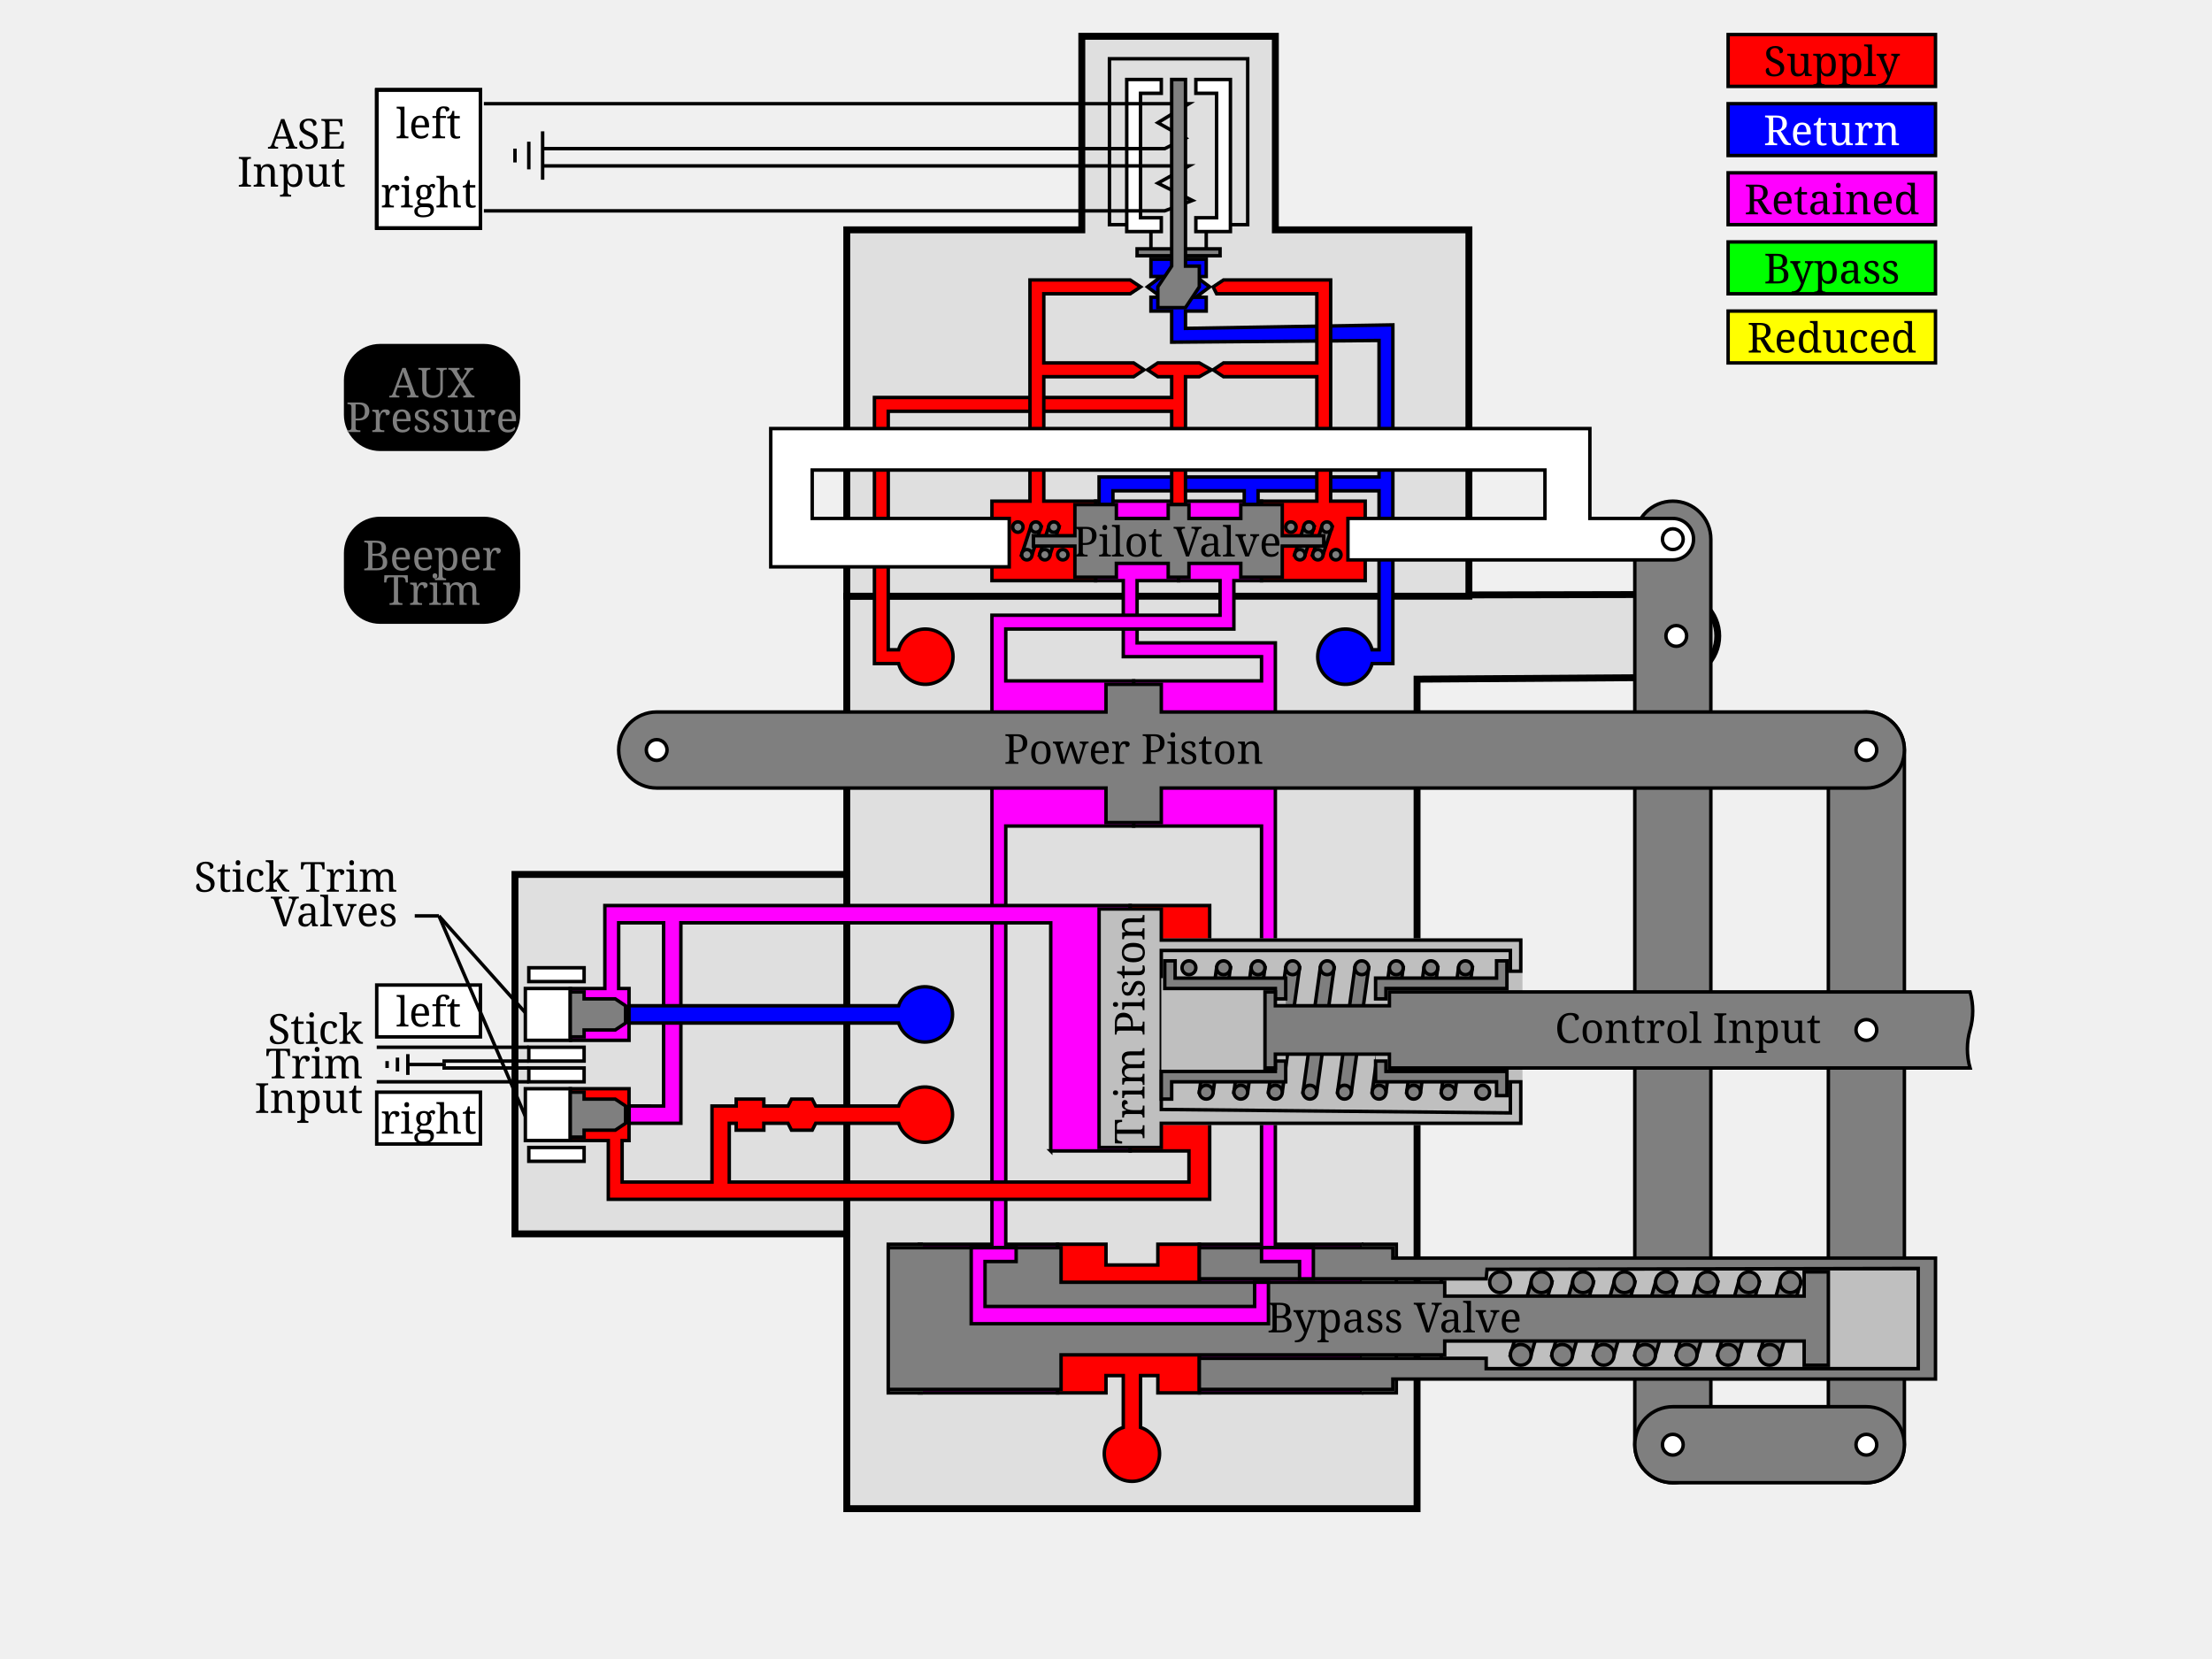
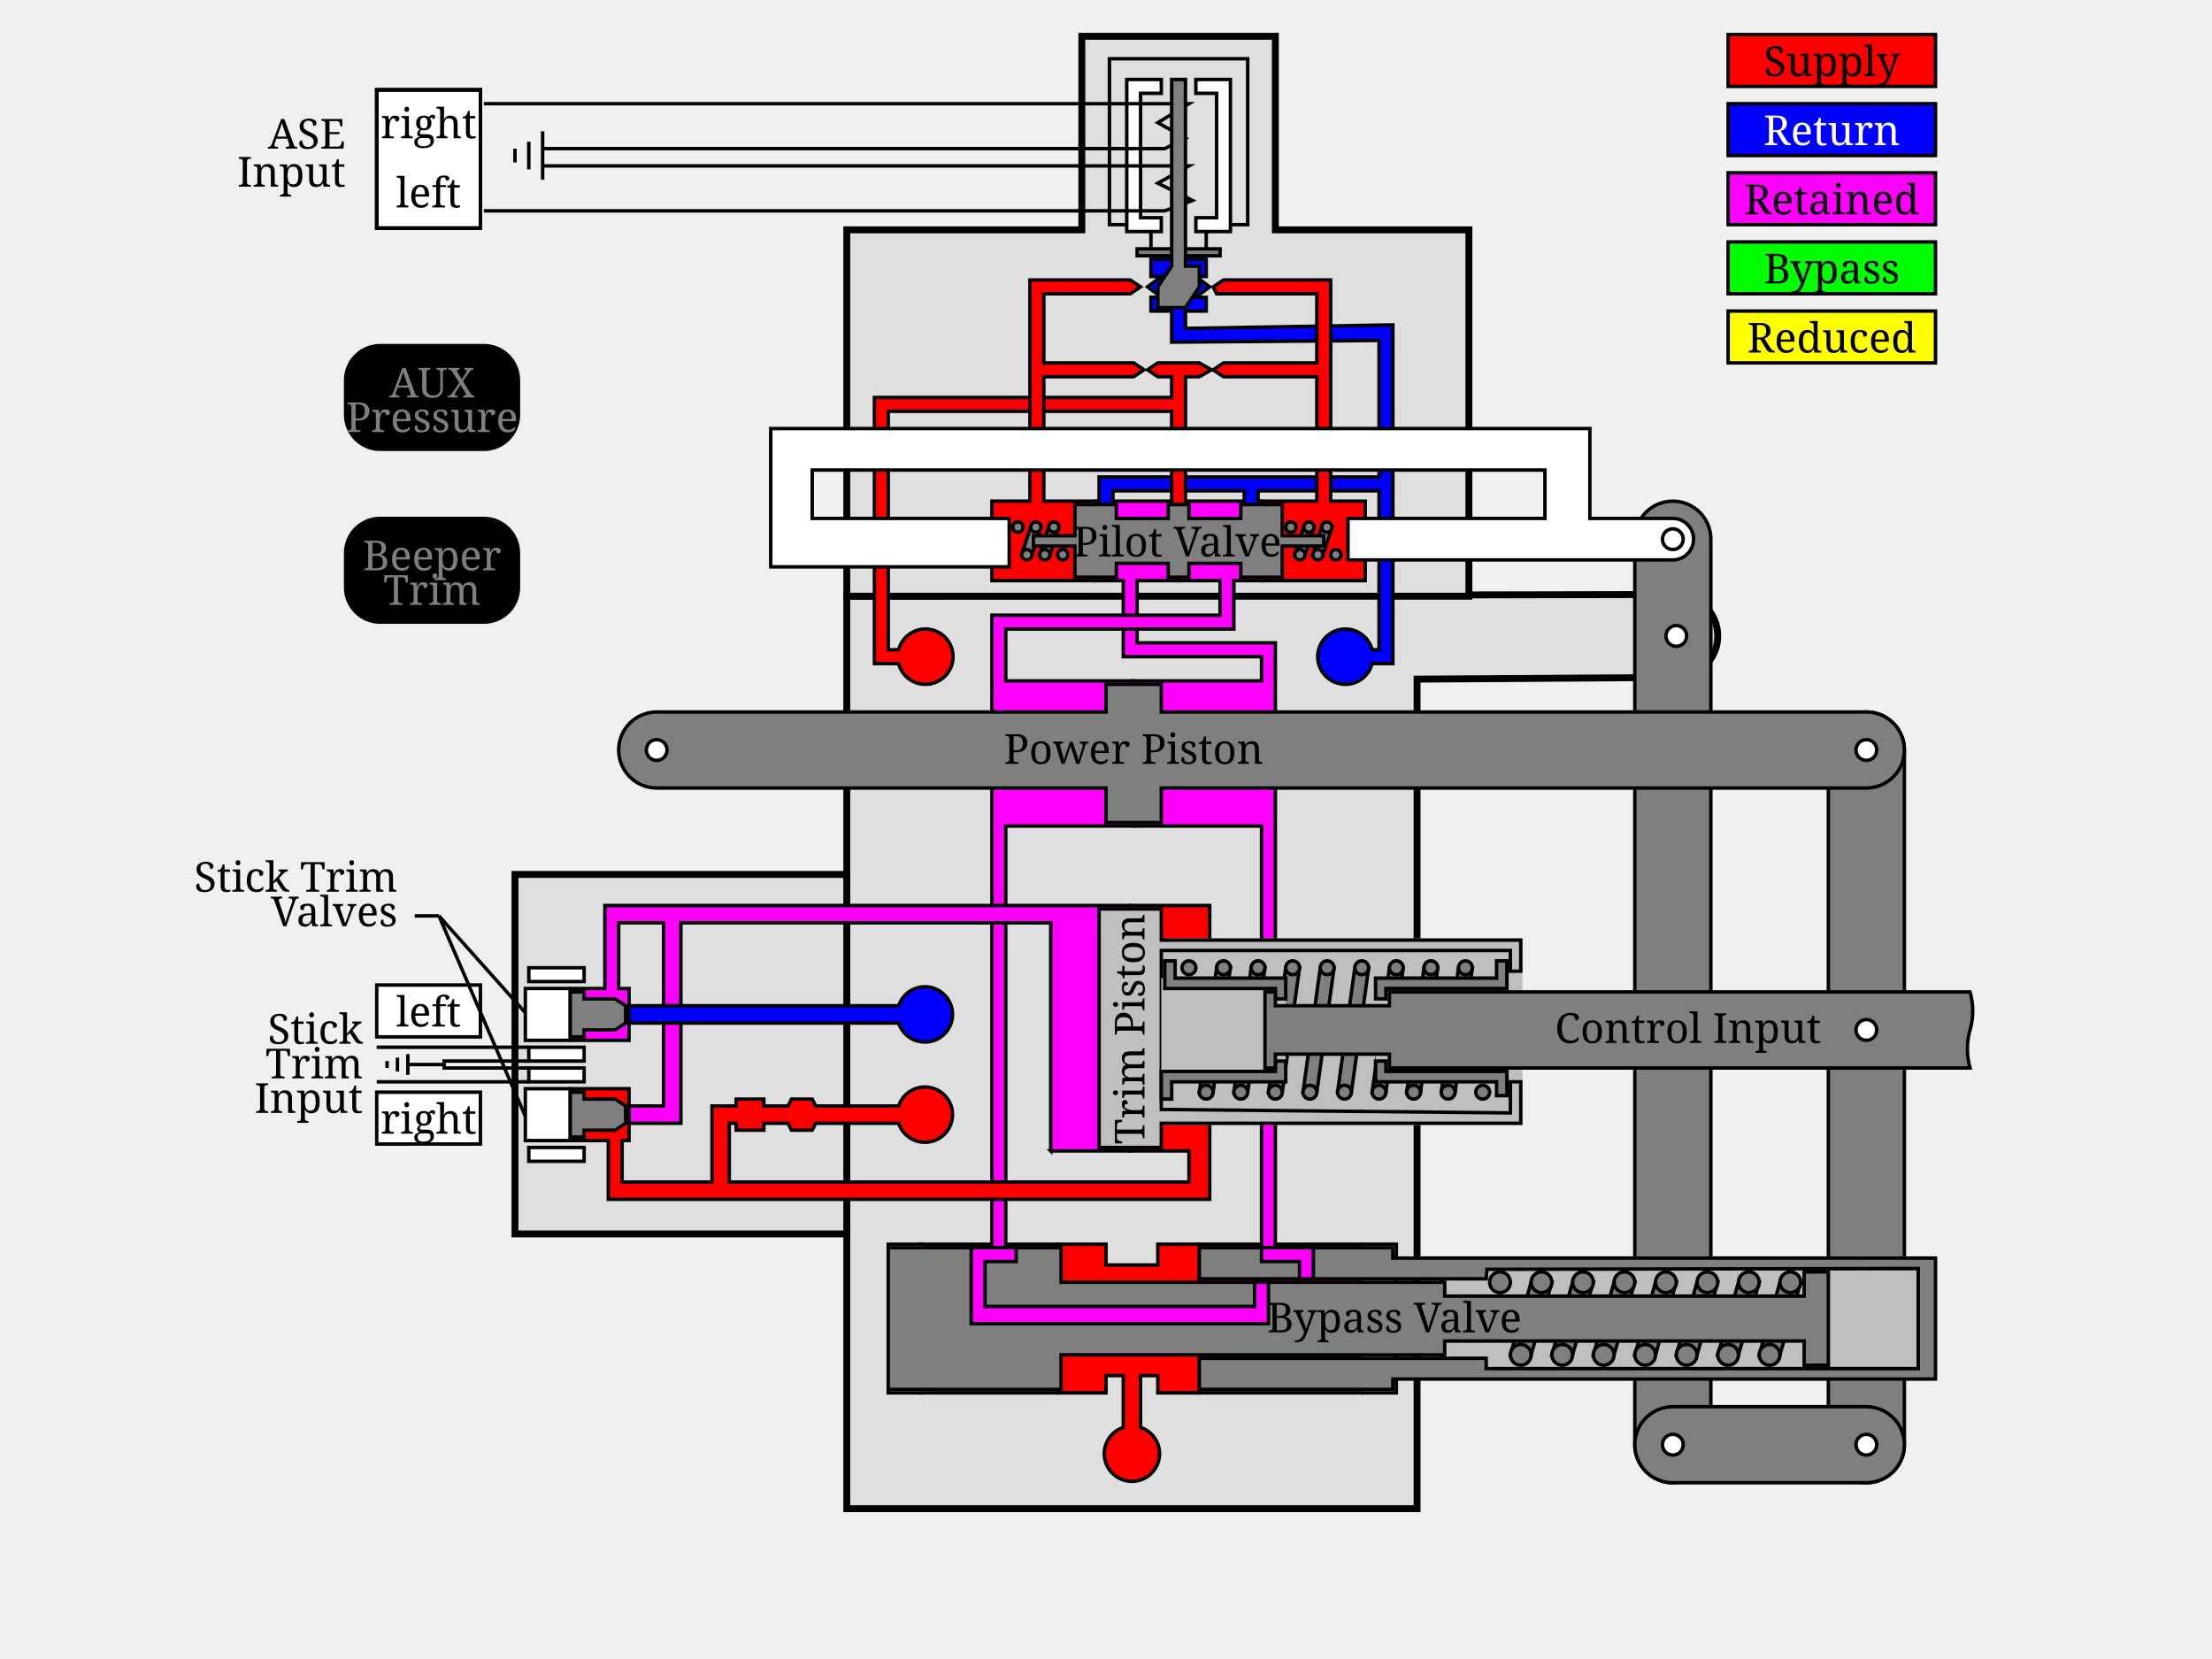
<svg xmlns="http://www.w3.org/2000/svg" width="640" height="480">
  <g id="group_aux_pressure" transform="translate(100,100)">
    <rect id="rect_aux_pressure" width="50" height="30" rx="10" ry="10" stroke="#000000" />
    <text fill="#7f7f7f" font-family="Serif" font-size="12" id="text_aux__pressure" stroke="#000000" stroke-width="0" text-anchor="middle" x="25" y="15">AUX</text>
    <text fill="#7f7f7f" font-family="Serif" font-size="12" id="text_pressure__aux" stroke="#000000" stroke-width="0" text-anchor="middle" x="25" y="25">Pressure</text>
  </g>
  <g id="group_trim" transform="translate(100,150)">
    <rect id="rect_trim" width="50" height="30" rx="10" ry="10" stroke="#000000" />
    <text fill="#7f7f7f" font-family="Serif" font-size="12" id="text_beeper__trim" stroke="#000000" stroke-width="0" text-anchor="middle" x="25" y="15">Beeper</text>
    <text fill="#7f7f7f" font-family="Serif" font-size="12" id="text_trim__beeper" stroke="#000000" stroke-width="0" text-anchor="middle" x="25" y="25">Trim</text>
  </g>
  <g id="group_ase">
    <rect id="rect_ase" x="109" y="26" width="30" height="40" fill="#ffffff" stroke="#000000" />
    <rect id="rect_ase_value" x="110" y="46" width="28" height="0" fill="#ff0000" stroke="#ff0000" />
    <rect id="rect_ase" x="109" y="26" width="30" height="40" fill="#ffffff" fill-opacity="0" stroke="#000000" />
-     <text id="text_ase_left" x="124" y="40" fill="#000000" font-family="Serif" font-size="12" stroke="#000000" stroke-width="0" text-anchor="middle">left</text>
-     <text id="text_ase_right" x="124" y="60" fill="#000000" font-family="Serif" font-size="12" stroke="#000000" stroke-width="0" text-anchor="middle">right</text>
+     <text id="text_ase_right" x="124" y="40" fill="#000000" font-family="Serif" font-size="12" stroke="#000000" stroke-width="0" text-anchor="middle">right</text>
+     <text id="text_ase_left" x="124" y="60" fill="#000000" font-family="Serif" font-size="12" stroke="#000000" stroke-width="0" text-anchor="middle">left</text>
    <rect id="rect_ase" x="109" y="26" width="30" height="40" fill="#ffffff" fill-opacity="0" stroke="#000000" />
  </g>
  <g id="group_trim_left">
    <rect id="rect_trim_left" x="109" y="285" width="30" height="15" fill="#ffffff" stroke="#000000" />
    <text id="text_trim_left" x="124" y="297" fill="#000000" font-family="Serif" font-size="12" stroke="#000000" stroke-width="0" text-anchor="middle">left</text>
  </g>
  <g id="group_trim_right">
    <rect id="rect_trim_right" x="109" y="316" width="30" height="15" fill="#ffffff" stroke="#000000" />
    <text id="text_trim_right" x="124" y="328" fill="#000000" font-family="Serif" font-size="12" stroke="#000000" stroke-width="0" text-anchor="middle">right</text>
  </g>
  <g id="group_legend" transform="translate(500, 10)">
    <rect id="rect_legend_supply" x="0" y="0" height="15" width="60" stroke="#000000" fill="#ff0000" />
    <text id="text_legend_supply" x="30" y="12" font-family="Serif" font-size="12" fill="#000000" stroke="#000000" stroke-width="0" text-anchor="middle">Supply</text>
    <rect id="rect_legend_return" x="0" y="20" height="15" width="60" stroke="#000000" fill="#0000ff" />
    <text id="text_legend_return" x="30" y="32" font-family="Serif" font-size="12" fill="#ffffff" stroke="#ffffff" stroke-width="0" text-anchor="middle">Return</text>
    <rect id="rect_legend_retained" x="0" y="40" height="15" width="60" stroke="#000000" fill="#ff00ff" />
    <text id="text_legend_retained" x="30" y="52" font-family="Serif" font-size="12" fill="#000000" stroke="#000000" stroke-width="0" text-anchor="middle">Retained</text>
    <rect id="rect_legend_bypass" x="0" y="60" height="15" width="60" stroke="#000000" fill="#00ff00" />
    <text id="text_legend_bypass" x="30" y="72" font-family="Serif" font-size="12" fill="#000000" stroke="#000000" stroke-width="0" text-anchor="middle">Bypass</text>
    <rect id="rect_legend_reduced" x="0" y="80" height="15" width="60" stroke="#000000" fill="#ffff00" />
    <text id="text_legend_reduced" x="30" y="92" font-family="Serif" font-size="12" fill="#000000" stroke="#000000" stroke-width="0" text-anchor="middle">Reduced</text>
  </g>
  <g id="group_block">
    <path id="path_block_main" d="m245,172.5l240,-0.5a12,12 0 0 1 0,24l-75,0.5l0,240l-165,0l0,-264z" fill="#dfdfdf" stroke="#000000" stroke-width="2" transform="matrix(1 0 0 1 0 0) matrix(1 0 0 1 0 0)" />
    <path id="path_block_upper" d="m245,170.5l0,-104l68,0l0,-56l56,0l0,56l56,0l0,106l-180,0l0,-2z" fill="#dfdfdf" stroke="#000000" stroke-width="2" />
    <rect id="path_block_left" fill="#dfdfdf" height="104" stroke="#000000" stroke-width="2" width="96" x="149" y="253" />
  </g>
  <g id="group_hydraulics">
    <path d="m329,186l40,0l0,174l25,0l0,43l-47,0l0,-43l18,0l0,-121l-37,0l0,-42l37,0l0,-7l-40,0l0,-22l-8,0l0,-23l24,0l0,23l-12,0l0,18z" fill="#ff00ff" id="path_power_right" stroke="#000000" />
    <path d="m394,360l10,0l0,43l-10,0" fill="#ffffff" id="path_bypass_valve_right" stroke="#000000" />
    <path d="m353,168l-12,0l0,-23l24,0l0,23l-8,0l0,14l-66,0l0,15l37,0l0,42l-37,0l0,121l15,0l0,43l-40,0l0,-43l21,0l0,-182l66,0l0,-10z" fill="#ff00ff" id="path_power_left" stroke="#000000" />
    <path d="m267,360l-10,0l0,43l10,0" fill="#ffffff" id="path_bypass_valve_left" stroke="#000000" />
    <path d="m304,333l23,0l0,-71l-152,0l0,24l-10,0l0.1,15l16.9,0l0,-15l-3,0l0,-19l13,0l0,53l-10,-0.01l0,5.01l15,0l0,-58l107.01,0.01l0,66l0,0l0,0l-0.01,-0.01z" fill="#ff00ff" id="path_trim_retained" stroke="#000000" />
    <path d="m327,262l23,0l0,85l-174,0l0,-17l-11,0l0,-15l17,0l0,15l-2,0l0,12l26,0l0,-22l7,0l0,-2l8,0l0,2l7,0l1,-2l6,0l1,2l24,0a8,8 0 1 1 0,5l-24,0l-1,2l-6,0l-1,-2l-7,0l0,2l-8,0l0,-2l-2,0l0,17l133,0l0,-9l-17,0l0,-71z" fill="#FF0000" id="path_trim_supply" stroke="#000000" />
    <path d="m182,291l78,0a8,8 0 1 1 0,5l-78,0l0,-5z" fill="#0000ff" id="path_trim_return" stroke="#000000" />
    <path d="m397,188l2,0l0,-46l-35,0l0,4l-4,0l0,-4l-38,0l0,4l-4,0l0,-8l81,0l0,-39.49l-60,0.49l0,-8.99l-6,-0.01l0,-4l3,0l-4,-3l4,-3l-3,0l0,-4.99l16,0l0,5l-3,0l4,2.99l-4,3.01l3,0l0,3.99l-6,0l0,5.01l60,-1.01l0,98l-6,0a8,8 0 1 1 0,-4z" fill="#0000ff" id="path_pilot_return" stroke="#000000" />
    <path d="m260,188l-3,0l0,-69l82,0l0,27l4,0l0,-37l4,0l3.5,-2l-3.5,-2l-12,0l-3,2l3,2l4,0l0,6l-86,0l0,77l7,0a8,8 0 1 0 0,-4z" fill="#FF0000" id="path_pilot_supply" stroke="#000000" />
    <path d="m325,413l0,-15l-5,0l0,5l-14,0l0,-43l14,0l0,6l15,0l0,-6l12,0l0,43l-12,0l0,-5l-5,0l0,15a8,8 0 1 1 -5,0z" fill="#ff0000" id="path_bypass_valve_supply" stroke="#000000" />
    <path d="m317,145l-15,0l0,-36l26,0l3,-2l-3,-2l-26,0l0,-20l25,0l3,-2l-3,-2l-29,0l0,64l-11,0l0,23l30,0l0,-23z" fill="#ff0000" id="path_pilot_left" stroke="#000000" />
    <path d="m385,145l10,0l0,23l-30,0l0,-23l16,0l0,-36l-27,0l-3,-2l3,-2l27,0l0,-20l-29,0l-1,-2l3,-2l31,0l0,64z" fill="#ff0000" id="path_pilot_right" stroke="#000000" />
  </g>
  <g id="group_ase_valve">
    <rect id="rect_ase_valve_cap" x="329" y="72" width="24" height="2" stroke="#000000" fill="#7f7f7f" />
    <path id="path_ase_valve_case" d="m349,72l0,-7l12,0l0,-48l-40,0l0,48l12,0l0,7" stroke="#000000" fill-opacity="0" />
    <path id="path_ase_valve_left" d="m336,23l-10,0l0,44l10,0l0,-4l-6,0l0,-36l6,0l0,-4z" stroke="#000000" fill="#ffffff" />
    <path id="path_ase_valve_right" d="m346,23l10,0l0,44l-10,0l0,-4l6,0l0,-36l-6,0l0,-4z" stroke="#000000" fill="#ffffff" />
  </g>
  <g id="group_ase_input">
    <path d="m140,61l197,0l8,-3l-10,-5l9,-5l-187,0" fill="none" fill-opacity="0" id="path_ase_input_lower" stroke="#000000" />
    <path d="m140,30l204,0l-9,5.5l8,4.5l-6,3l-180,0" fill="none" fill-opacity="0" id="path_ase_input_upper" stroke="#000000" />
  </g>
  <g id="group_ase_ground">
    <line fill="none" fill-opacity="0" id="group_ase_ground_1" stroke="#000000" x1="157" x2="157" y1="38" y2="52" />
    <line fill="none" fill-opacity="0" id="group_ase_ground_2" stroke="#000000" x1="153" x2="153" y1="41" y2="49" />
    <line fill="none" fill-opacity="0" id="group_ase_ground_3" stroke="#000000" x1="149" x2="149" y1="43" y2="47" />
  </g>
  <g id="group_ase_input_label">
    <text fill="#000000" font-family="Serif" font-size="12" id="text_ASE" stroke="#000000" stroke-width="0" text-anchor="end" x="100" y="43">ASE</text>
    <text fill="#000000" font-family="Serif" font-size="12" id="text_Input" stroke="#000000" stroke-width="0" text-anchor="end" x="100" y="54">Input</text>
  </g>
  <g id="group_strick_trim_input_label">
    <text fill="#000000" font-family="Serif" font-size="12" id="text_Stick" stroke="#000000" stroke-width="0" text-anchor="end" x="105" y="302">Stick</text>
    <text fill="#000000" font-family="Serif" font-size="12" id="text_Trim" stroke="#000000" stroke-width="0" text-anchor="end" x="105" y="312">Trim</text>
    <text fill="#000000" font-family="Serif" font-size="12" id="text_ST_Input" stroke="#000000" stroke-width="0" text-anchor="end" x="105" y="322">Input</text>
  </g>
  <g id="group_stick_trim_valves_label">
    <line fill="none" id="line_stick_trim_valves_1" stroke="#000000" x1="120" x2="127" y1="265" y2="265" />
    <line fill="none" id="line_stick_trim_valves_2" stroke="#000000" x1="152" x2="127" y1="293" y2="265" />
    <line fill="none" id="line_stick_trim_valves_3" stroke="#000000" x1="152" x2="127" y1="323" y2="265" />
    <text fill="#000000" font-family="Serif" font-size="12" id="text_Stick_Trim" stroke="#000000" stroke-width="0" text-anchor="end" x="115" y="258">Stick Trim</text>
    <text fill="#000000" font-family="Serif" font-size="12" id="text_Valves" stroke="#000000" stroke-width="0" text-anchor="end" x="115" y="268">Valves</text>
  </g>
  <g id="group_trim_ground">
    <line fill="none" id="line_trim_ground_1" stroke="#000000" x1="112" x2="112" y1="307" y2="309" />
    <line fill="none" id="line_trim_ground_2" stroke="#000000" x1="115" x2="115" y1="306" y2="310" />
    <line fill="none" id="line_trim_ground_3" stroke="#000000" x1="118" x2="118" y1="305" y2="311" />
    <line fill="none" id="line_trim_ground_4" stroke="#000000" x1="118" x2="129" y1="308" y2="308" />
  </g>
  <g id="group_stick_trim_valve_left">
    <rect fill="#ffffff" height="15" id="rect_strick_trim_valve_left" stroke="#000000" width="13" x="152" y="286" />
    <rect fill="#ffffff" height="4" id="rect_strick_trim_valve_left_top" stroke="#000000" width="16" x="153" y="280" />
    <rect fill="#ffffff" height="4" id="rect_strick_trim_valve_left_btm" stroke="#000000" width="16" x="153" y="303" />
    <line fill="none" id="line_stick_trim_valve_left_input" stroke="#000000" x1="109" x2="153" y1="303" y2="303" />
    <line fill="none" id="line_stick_trim_valve_left_return" stroke="#000000" x1="128" x2="153" y1="307" y2="307" />
  </g>
  <g id="group_stick_trim_valve_right">
    <rect fill="#ffffff" height="15" id="rect_strick_trim_valve_right" stroke="#000000" width="13" x="152" y="315" />
    <rect fill="#ffffff" height="4" id="rect_strick_trim_valve_right_top" stroke="#000000" width="16" x="153" y="332" />
    <rect fill="#ffffff" height="4" id="rect_strick_trim_valve_right_btm" stroke="#000000" width="16" x="153" y="309" />
    <line fill="none" id="line_stick_trim_valve_right_input" stroke="#000000" x1="109" x2="153" y1="313" y2="313" />
    <line fill="none" id="line_stick_trim_valve_right_return" stroke="#000000" x1="128" x2="153" y1="309" y2="309" />
  </g>
  <g id="group_control_link_right_translate" transform="translate(540 298)">
    <g id="group_control_link_right">
      <path d="m-11,-81a11,11 0 0 1 22,0l0,201a11,11 0 0 1 -22,0l0,-201z" fill="#7f7f7f" id="path_control_link_right" stroke="#000000" />
    </g>
  </g>
  <g id="group_control_link_left_translate" transform="translate(485 184)">
    <g id="group_control_link_left">
      <path d="m-12,-28a11,11 0 0 1 22,0l0,262a11,11 0 0 1 -22,0l0,-262z" fill="#7f7f7f" id="path_control_link_left" stroke="#000000" />
      <circle cx="0" cy="0" fill="#ffffff" id="circle_block" r="3" stroke="#000000" />
    </g>
  </g>
  <g id="group_control_link">
    <path d="m484,407l56,0a11,11 0 0 1 0,22l-56,0a11,11 0 0 1 0,-22z" fill="#7f7f7f" id="path_control_link" stroke="#000000" />
    <circle cx="484" cy="418" fill="#ffffff" id="circle_control_link_left" r="3" stroke="#000000" />
    <circle cx="540" cy="418" fill="#ffffff" id="circle_control_link_right" r="3" stroke="#000000" />
  </g>
  <g id="group_trim_valve_left">
    <path d="m165,287l4,0l0,2l9,0l3,2l0,5l-3,2l-9,0l0,2l-4,0l0,-13z" fill="#7f7f7f" id="path_trim_valve_left" stroke="#000000" />
  </g>
  <g id="group_trim_valve_right">
    <path d="m165,316l4,0l0,2l9,0l3,2l0,5l-3,2l-9,0l0,2l-4,0l0,-13z" fill="#7f7f7f" id="path_trim_valve_right" stroke="#000000" />
  </g>
  <g id="group_trim_piston">
    <rect fill="#bfbfbf" height="53" id="rect_trim_piston" stroke="#bfbfbf" width="104" x="336" y="272" />
    <path d="m318,263l18,0l0,9l104,0l0,9l-3,0l0,-6l-101,0l0,46l101,1l0,-9l3,0l0,12l-104,0l0,7l-18,0l0,-69z" fill="#bfbfbf" id="path_trim_piston" stroke="#000000" />
    <text fill="#000000" font-family="Serif" font-size="12" id="text_trim_piston" stroke="#000000" stroke-width="0" text-anchor="middle" transform="matrix(1 0 0 1 0 0) rotate(-90 327.004 297.625)" x="326.88" y="301.75">Trim Piston</text>
  </g>
  <g id="group_trim_spring_translate" transform="translate(344 280)">
    <g id="group_trim_spring">
      <path id="path_trim_spring_1" d="m3,36l5,-36l4,0l-5,36l-4,0z" fill="#7f7f7f" stroke="#000000" />
      <path id="path_trim_spring_2" d="m13,36l5,-36l4,0l-5,36l-4,0z" fill="#7f7f7f" stroke="#000000" />
      <path id="path_trim_spring_3" d="m23,36l5,-36l4,0l-5,36l-4,0z" fill="#7f7f7f" stroke="#000000" />
      <path id="path_trim_spring_4" d="m33,36l5,-36l4,0l-5,36l-4,0z" fill="#7f7f7f" stroke="#000000" />
      <path id="path_trim_spring_5" d="m43,36l5,-36l4,0l-5,36l-4,0z" fill="#7f7f7f" stroke="#000000" />
      <path id="path_trim_spring_6" d="m53,36l5,-36l4,0l-5,36l-4,0z" fill="#7f7f7f" stroke="#000000" />
      <path id="path_trim_spring_7" d="m63,36l5,-36l4,0l-5,36l-4,0z" fill="#7f7f7f" stroke="#000000" />
      <path id="path_trim_spring_8" d="m73,36l5,-36l4,0l-5,36l-4,0z" fill="#7f7f7f" stroke="#000000" />
      <circle cx="0" cy="0" fill="#7f7f7f" id="circle_trim_spring_1" r="2" stroke="#000000" />
      <circle cx="5" cy="36" fill="#7f7f7f" id="circle_trim_spring_2" r="2" stroke="#000000" />
      <circle cx="10" cy="0" fill="#7f7f7f" id="circle_trim_spring_3" r="2" stroke="#000000" />
      <circle cx="15" cy="36" fill="#7f7f7f" id="circle_trim_spring_4" r="2" stroke="#000000" />
      <circle cx="20" cy="0" fill="#7f7f7f" id="circle_trim_spring_5" r="2" stroke="#000000" />
      <circle cx="25" cy="36" fill="#7f7f7f" id="circle_trim_spring_6" r="2" stroke="#000000" />
      <circle cx="30" cy="0" fill="#7f7f7f" id="circle_trim_spring_7" r="2" stroke="#000000" />
      <circle cx="35" cy="36" fill="#7f7f7f" id="circle_trim_spring_8" r="2" stroke="#000000" />
      <circle cx="40" cy="0" fill="#7f7f7f" id="circle_trim_spring_9" r="2" stroke="#000000" />
      <circle cx="45" cy="36" fill="#7f7f7f" id="circle_trim_spring_10" r="2" stroke="#000000" />
      <circle cx="50" cy="0" fill="#7f7f7f" id="circle_trim_spring_11" r="2" stroke="#000000" />
      <circle cx="55" cy="36" fill="#7f7f7f" id="circle_trim_spring_12" r="2" stroke="#000000" />
      <circle cx="60" cy="0" fill="#7f7f7f" id="circle_trim_spring_13" r="2" stroke="#000000" />
      <circle cx="65" cy="36" fill="#7f7f7f" id="circle_trim_spring_14" r="2" stroke="#000000" />
      <circle cx="70" cy="0" fill="#7f7f7f" id="circle_trim_spring_15" r="2" stroke="#000000" />
      <circle cx="75" cy="36" fill="#7f7f7f" id="circle_trim_spring_16" r="2" stroke="#000000" />
      <circle cx="80" cy="0" fill="#7f7f7f" id="circle_trim_spring_17" r="2" stroke="#000000" />
      <circle cx="85" cy="36" fill="#7f7f7f" id="circle_trim_spring_18" r="2" stroke="#000000" />
    </g>
  </g>
  <g id="group_trim_end_left">
    <rect id="rect_trim_end_left" x="336" y="283" width="36" height="30" fill="#bfbfbf" />
    <path d="m372,283l-32,0l0,-5l-3,0l0,8l32,0l0,3l3,0l0,-6z" fill="#7f7f7f" id="path_trim_end_left_upper" stroke="#000000" />
    <path d="m372,313l-33,0l0,5l-3,0l0,-8l33,0l0,-3l3,0l0,6z" fill="#7f7f7f" id="path_trim_end_left_lower" stroke="#000000" />
  </g>
  <g id="group_trim_end_right">
    <rect id="rect_trim_end_right" x="398" y="283" width="36" height="30" fill="#bfbfbf" />
    <path d="m398,283l35,0l0,-5l3,0l0,8l-35,0l0,3l-3,0l0,-6z" fill="#7f7f7f" id="path_trim_end_right_upper" stroke="#000000" />
    <path d="m398,313l35,0l0,4l3,0l0,-7l-35,0l0,-3l-3,0l0,6z" fill="#7f7f7f" id="path_trim_end_right_lower" stroke="#000000" />
  </g>
  <g id="group_ase_valve_actuator">
    <path id="path_ase_valve_actuator" d="m339,23l4,0l0,54l4,0l0,6l-4,6l-8,0l0,-6l4,-6l0-54z" stroke="#000000" fill="#7f7f7f" />
  </g>
  <g id="group_pilot_valve_spring_left_translate" transform="translate(293,151)">
    <g id="group_pilot_valve_spring_left">
      <path id="pilot_pilot_valve_spring_left_1" d="m5.2,1.5l3,0l-2.6,8l-3,0l2.6,-8z" fill="#7f7f7f" stroke="#000000" />
      <path id="pilot_pilot_valve_spring_left_2" d="m10.4,1.5l3,0l-2.6,8l-3,0l2.6,-8z" fill="#7f7f7f" stroke="#000000" />
      <circle id="circle_pilot_valve_spring_left_1" cx="1.5" cy="1.5" r="1.5" fill="#7f7f7f" stroke="#000000" />
      <circle id="circle_pilot_valve_spring_left_2" cx="4.1" cy="9.5" r="1.5" fill="#7f7f7f" stroke="#000000" />
      <circle id="circle_pilot_valve_spring_left_3" cx="6.7" cy="1.5" r="1.5" fill="#7f7f7f" stroke="#000000" />
      <circle id="circle_pilot_valve_spring_left_4" cx="9.3" cy="9.5" r="1.5" fill="#7f7f7f" stroke="#000000" />
      <circle id="circle_pilot_valve_spring_left_5" cx="11.9" cy="1.5" r="1.5" fill="#7f7f7f" stroke="#000000" />
      <circle id="circle_pilot_valve_spring_left_6" cx="14.5" cy="9.5" r="1.5" fill="#7f7f7f" stroke="#000000" />
    </g>
  </g>
  <g id="group_pilot_valve_spring_right_translate" transform="translate(372,151)">
    <g id="group_pilot_valve_spring_right">
      <path id="pilot_pilot_valve_spring_right_1" d="m5.2,1.5l3,0l-2.6,8l-3,0l2.6,-8z" fill="#7f7f7f" stroke="#000000" />
      <path id="pilot_pilot_valve_spring_right_2" d="m10.4,1.5l3,0l-2.6,8l-3,0l2.6,-8z" fill="#7f7f7f" stroke="#000000" />
      <circle id="circle_pilot_valve_spring_right_1" cx="1.5" cy="1.5" r="1.5" fill="#7f7f7f" stroke="#000000" />
      <circle id="circle_pilot_valve_spring_right_2" cx="4.1" cy="9.5" r="1.5" fill="#7f7f7f" stroke="#000000" />
      <circle id="circle_pilot_valve_spring_right_3" cx="6.7" cy="1.5" r="1.5" fill="#7f7f7f" stroke="#000000" />
      <circle id="circle_pilot_valve_spring_right_4" cx="9.3" cy="9.5" r="1.5" fill="#7f7f7f" stroke="#000000" />
      <circle id="circle_pilot_valve_spring_right_5" cx="11.9" cy="1.5" r="1.5" fill="#7f7f7f" stroke="#000000" />
      <circle id="circle_pilot_valve_spring_right_6" cx="14.5" cy="9.5" r="1.5" fill="#7f7f7f" stroke="#000000" />
    </g>
  </g>
  <g id="group_pilot_valve">
    <path d="m311,146l12,0l0,4l15,0l0,-4l6,0l0,4l15,0l0,-4l12,0l0,9l12,0l0,3l-12,0l0,9l-12,0l0,-4l-15,0l0,4l-6,0l0,-4l-15,0l0,4l-12,0l0,-9l-12,0l0,-3l12,0l0,-9z" fill="#7f7f7f" id="path_pilot_valve" stroke="#000000" />
    <text fill="#000000" font-family="Serif" font-size="12" id="text_pilot_valve" stroke="#000000" stroke-width="0" text-anchor="middle" x="340.63" y="161">Pilot Valve</text>
  </g>
  <g id="group_pilot_rod">
    <path d="m223,124l237,0l0,26l24,0a6,6 0 0 1 0,12l-94,0l0,-12l57,0l0,-14l-212,0l0,14l57,0l0,14l-69,0l0,-40z" fill="#ffffff" id="path_pilot_rod" stroke="#000000" />
    <circle cx="484" cy="156" fill="#ffffff" id="circle_pilot_rod" r="3" stroke="#000000" />
  </g>
  <g id="group_bypass_valve_outer">
    <rect id="path_bypass_valve_background" x="417" y="367" width="138" height="29" stroke="#000000" fill="#bfbfbf" />
    <path d="m347,361l56,0l0,3l157,0l0,35l-157,0l0,3l-56,0l0,-9l83,0l0,3l125,0l0,-29l-124.75,0.25l-0.25,2.75l-83,0l0,-9z" fill="#7f7f7f" id="path_bypass_valve_outer" stroke="#000000" />
    <path d="m365,361l15,0l0,9l-4,0l0,-5l-11,0l0,-4z" fill="#ff00ff" id="path_bypass_valve_outer_valve" stroke="#000000" />
  </g>
  <g id="group_bypass_valve_spring_translate" transform="translate(434 371)">
    <g id="group_bypass_valve_spring">
      <path id="path_bypass_spring_1" d="m3,21l6,-21l6,0l-6,21l-6,0z" fill="#7f7f7f" stroke="#000000" />
      <path id="path_bypass_spring_2" d="m15,21l6,-21l6,0l-6,21l-6,0z" fill="#7f7f7f" stroke="#000000" />
      <path id="path_bypass_spring_3" d="m27,21l6,-21l6,0l-6,21l-6,0z" fill="#7f7f7f" stroke="#000000" />
      <path id="path_bypass_spring_4" d="m39,21l6,-21l6,0l-6,21l-6,0z" fill="#7f7f7f" stroke="#000000" />
      <path id="path_bypass_spring_5" d="m51,21l6,-21l6,0l-6,21l-6,0z" fill="#7f7f7f" stroke="#000000" />
      <path id="path_bypass_spring_6" d="m63,21l6,-21l6,0l-6,21l-6,0z" fill="#7f7f7f" stroke="#000000" />
      <path id="path_bypass_spring_7" d="m75,21l6,-21l6,0l-6,21l-6,0z" fill="#7f7f7f" stroke="#000000" />
      <circle cx="0" cy="0" fill="#7f7f7f" id="circle_bypass_valve_spring_1" r="3" stroke="#000000" />
      <circle cx="6" cy="21" fill="#7f7f7f" id="circle_bypass_valve_spring_2" r="3" stroke="#000000" />
      <circle cx="12" cy="0" fill="#7f7f7f" id="circle_bypass_valve_spring_3" r="3" stroke="#000000" />
      <circle cx="18" cy="21" fill="#7f7f7f" id="circle_bypass_valve_spring_4" r="3" stroke="#000000" />
      <circle cx="24" cy="0" fill="#7f7f7f" id="circle_bypass_valve_spring_5" r="3" stroke="#000000" />
      <circle cx="30" cy="21" fill="#7f7f7f" id="circle_bypass_valve_spring_6" r="3" stroke="#000000" />
      <circle cx="36" cy="0" fill="#7f7f7f" id="circle_bypass_valve_spring_7" r="3" stroke="#000000" />
      <circle cx="42" cy="21" fill="#7f7f7f" id="circle_bypass_valve_spring_8" r="3" stroke="#000000" />
      <circle cx="48" cy="0" fill="#7f7f7f" id="circle_bypass_valve_spring_9" r="3" stroke="#000000" />
      <circle cx="54" cy="21" fill="#7f7f7f" id="circle_bypass_valve_spring_10" r="3" stroke="#000000" />
      <circle cx="60" cy="0" fill="#7f7f7f" id="circle_bypass_valve_spring_11" r="3" stroke="#000000" />
      <circle cx="66" cy="21" fill="#7f7f7f" id="circle_bypass_valve_spring_12" r="3" stroke="#000000" />
      <circle cx="72" cy="0" fill="#7f7f7f" id="circle_bypass_valve_spring_13" r="3" stroke="#000000" />
      <circle cx="78" cy="21" fill="#7f7f7f" id="circle_bypass_valve_spring_14" r="3" stroke="#000000" />
      <circle cx="84" cy="0" fill="#7f7f7f" id="circle_bypass_valve_spring_15" r="3" stroke="#000000" />
    </g>
  </g>
  <g id="group_bypass_valve_inner">
    <path d="m257,361l50,0l0,10l111,0l0,4l104,0l0,-7l7,0l0,27l-7,0l0,-7l-104,0l0,4l-111,0l0,10l-50,0l0,-41z" fill="#7f7f7f" id="path_bypass_valve_inner" stroke="#000000" />
    <text fill="#000000" font-family="Serif" font-size="12" id="text_bypass_valve_inner" stroke="#000000" stroke-width="0" text-anchor="middle" x="403.42" y="385.5">Bypass Valve</text>
    <path d="m294,361l0,4l-9,0l0,13l78,0l0,-7l4,0l0,12l-86,0l0,-22l13,0z" fill="#ff00ff" id="path_bypass_valve_inner_valve" stroke="#000000" />
  </g>
  <g id="group_control_input">
    <path d="m570,298a20,20 0 0 0 0,11l-168,0l0,-4l-33,0l0,4l-3,0l0,-22l3,0l0,4l33,0l0,-4l168,0a20,20 0 0 1 0,11z" fill="#7f7f7f" id="path_control_input" stroke="#000000" />
    <circle cx="540" cy="298" fill="#ffffff" id="circle_control_input" r="3" stroke="#000000" />
    <text fill="#000000" font-family="Serif" font-size="12" id="text_control_input" stroke="#000000" stroke-width="0" text-anchor="middle" x="488.38" y="301.75">Control Input</text>
  </g>
  <g id="group_power_piston" transform="translate(0 0)">
    <path d="m190,206l130,0l0,-8l16,0l0,8l204,0a11,11 0 0 1 0,22l-204,0l0,10l-16,0l0,-10l-130,0a11,11 0 0 1 0,-22z" fill="#7f7f7f" id="path_power_piston" stroke="#000000" />
    <circle cx="190" cy="217" fill="#ffffff" id="circle_power_piston_left" r="3" stroke="#000000" />
    <circle cx="540" cy="217" fill="#ffffff" id="circle_power_piston_right" r="3" stroke="#000000" />
    <text fill="#000000" font-family="Serif" font-size="12" id="text_power_piston" stroke="#000000" stroke-width="0" text-anchor="middle" x="328" y="221">Power Piston</text>
  </g>
</svg>
